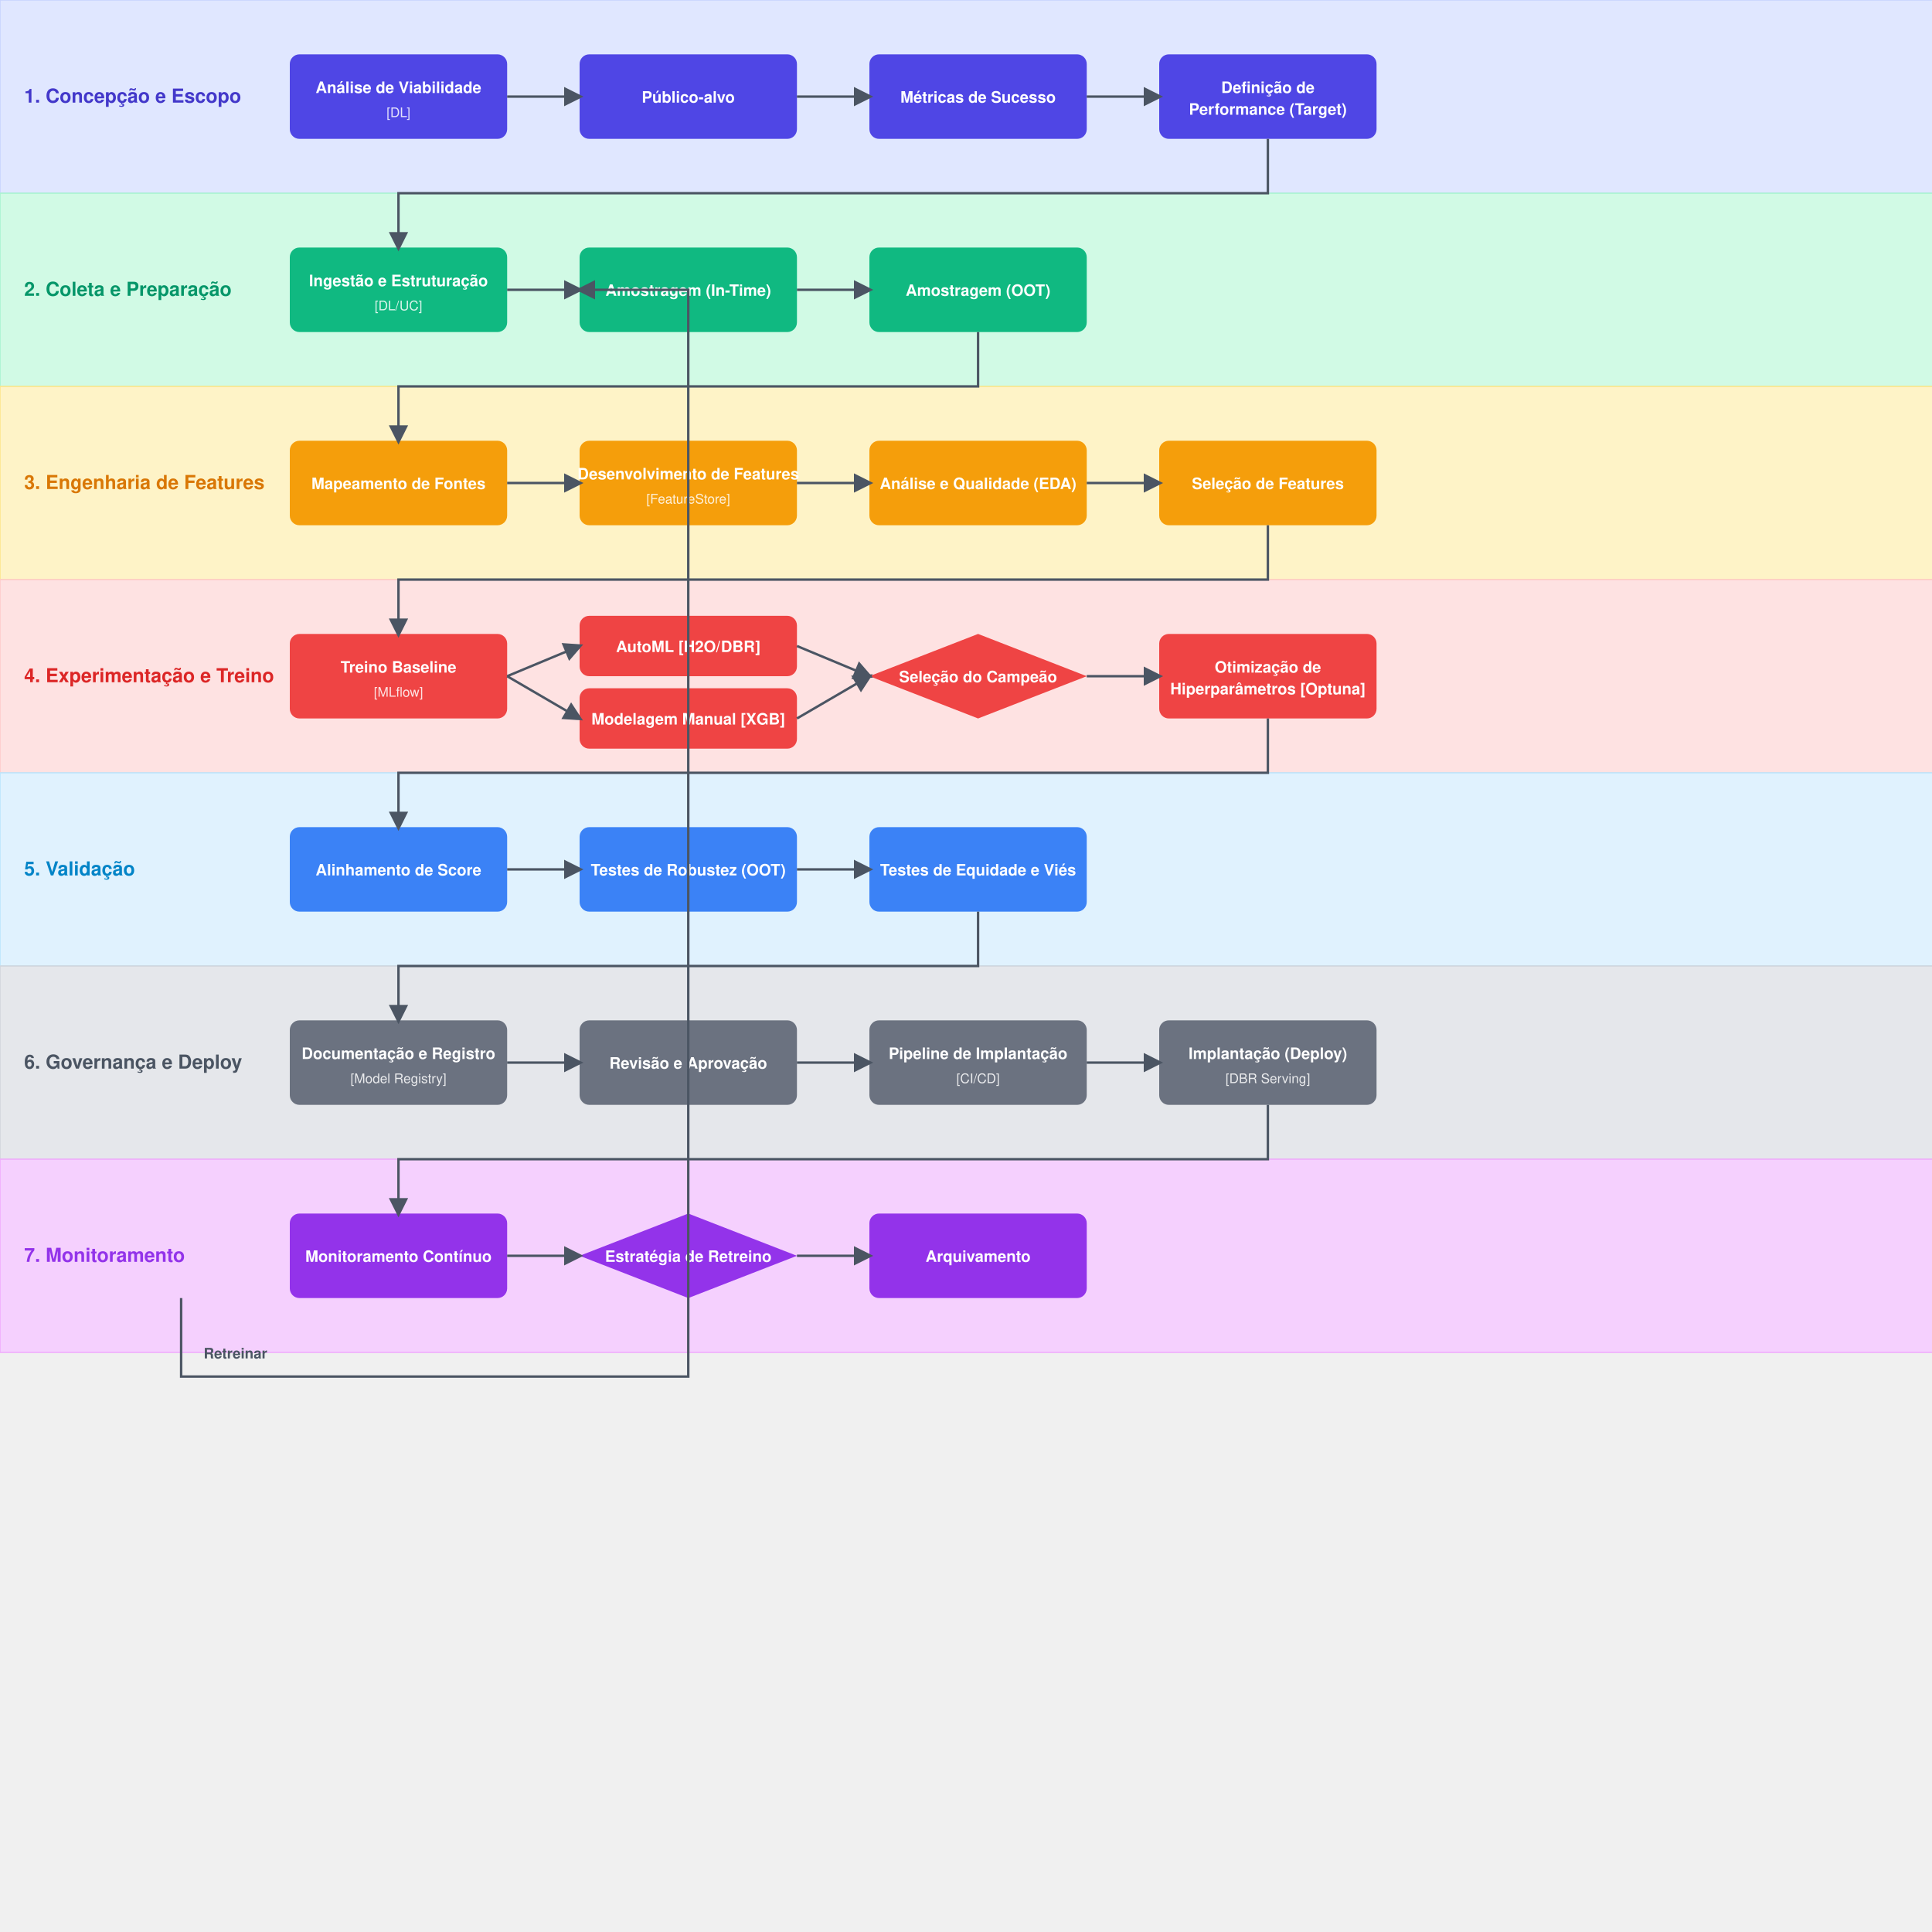
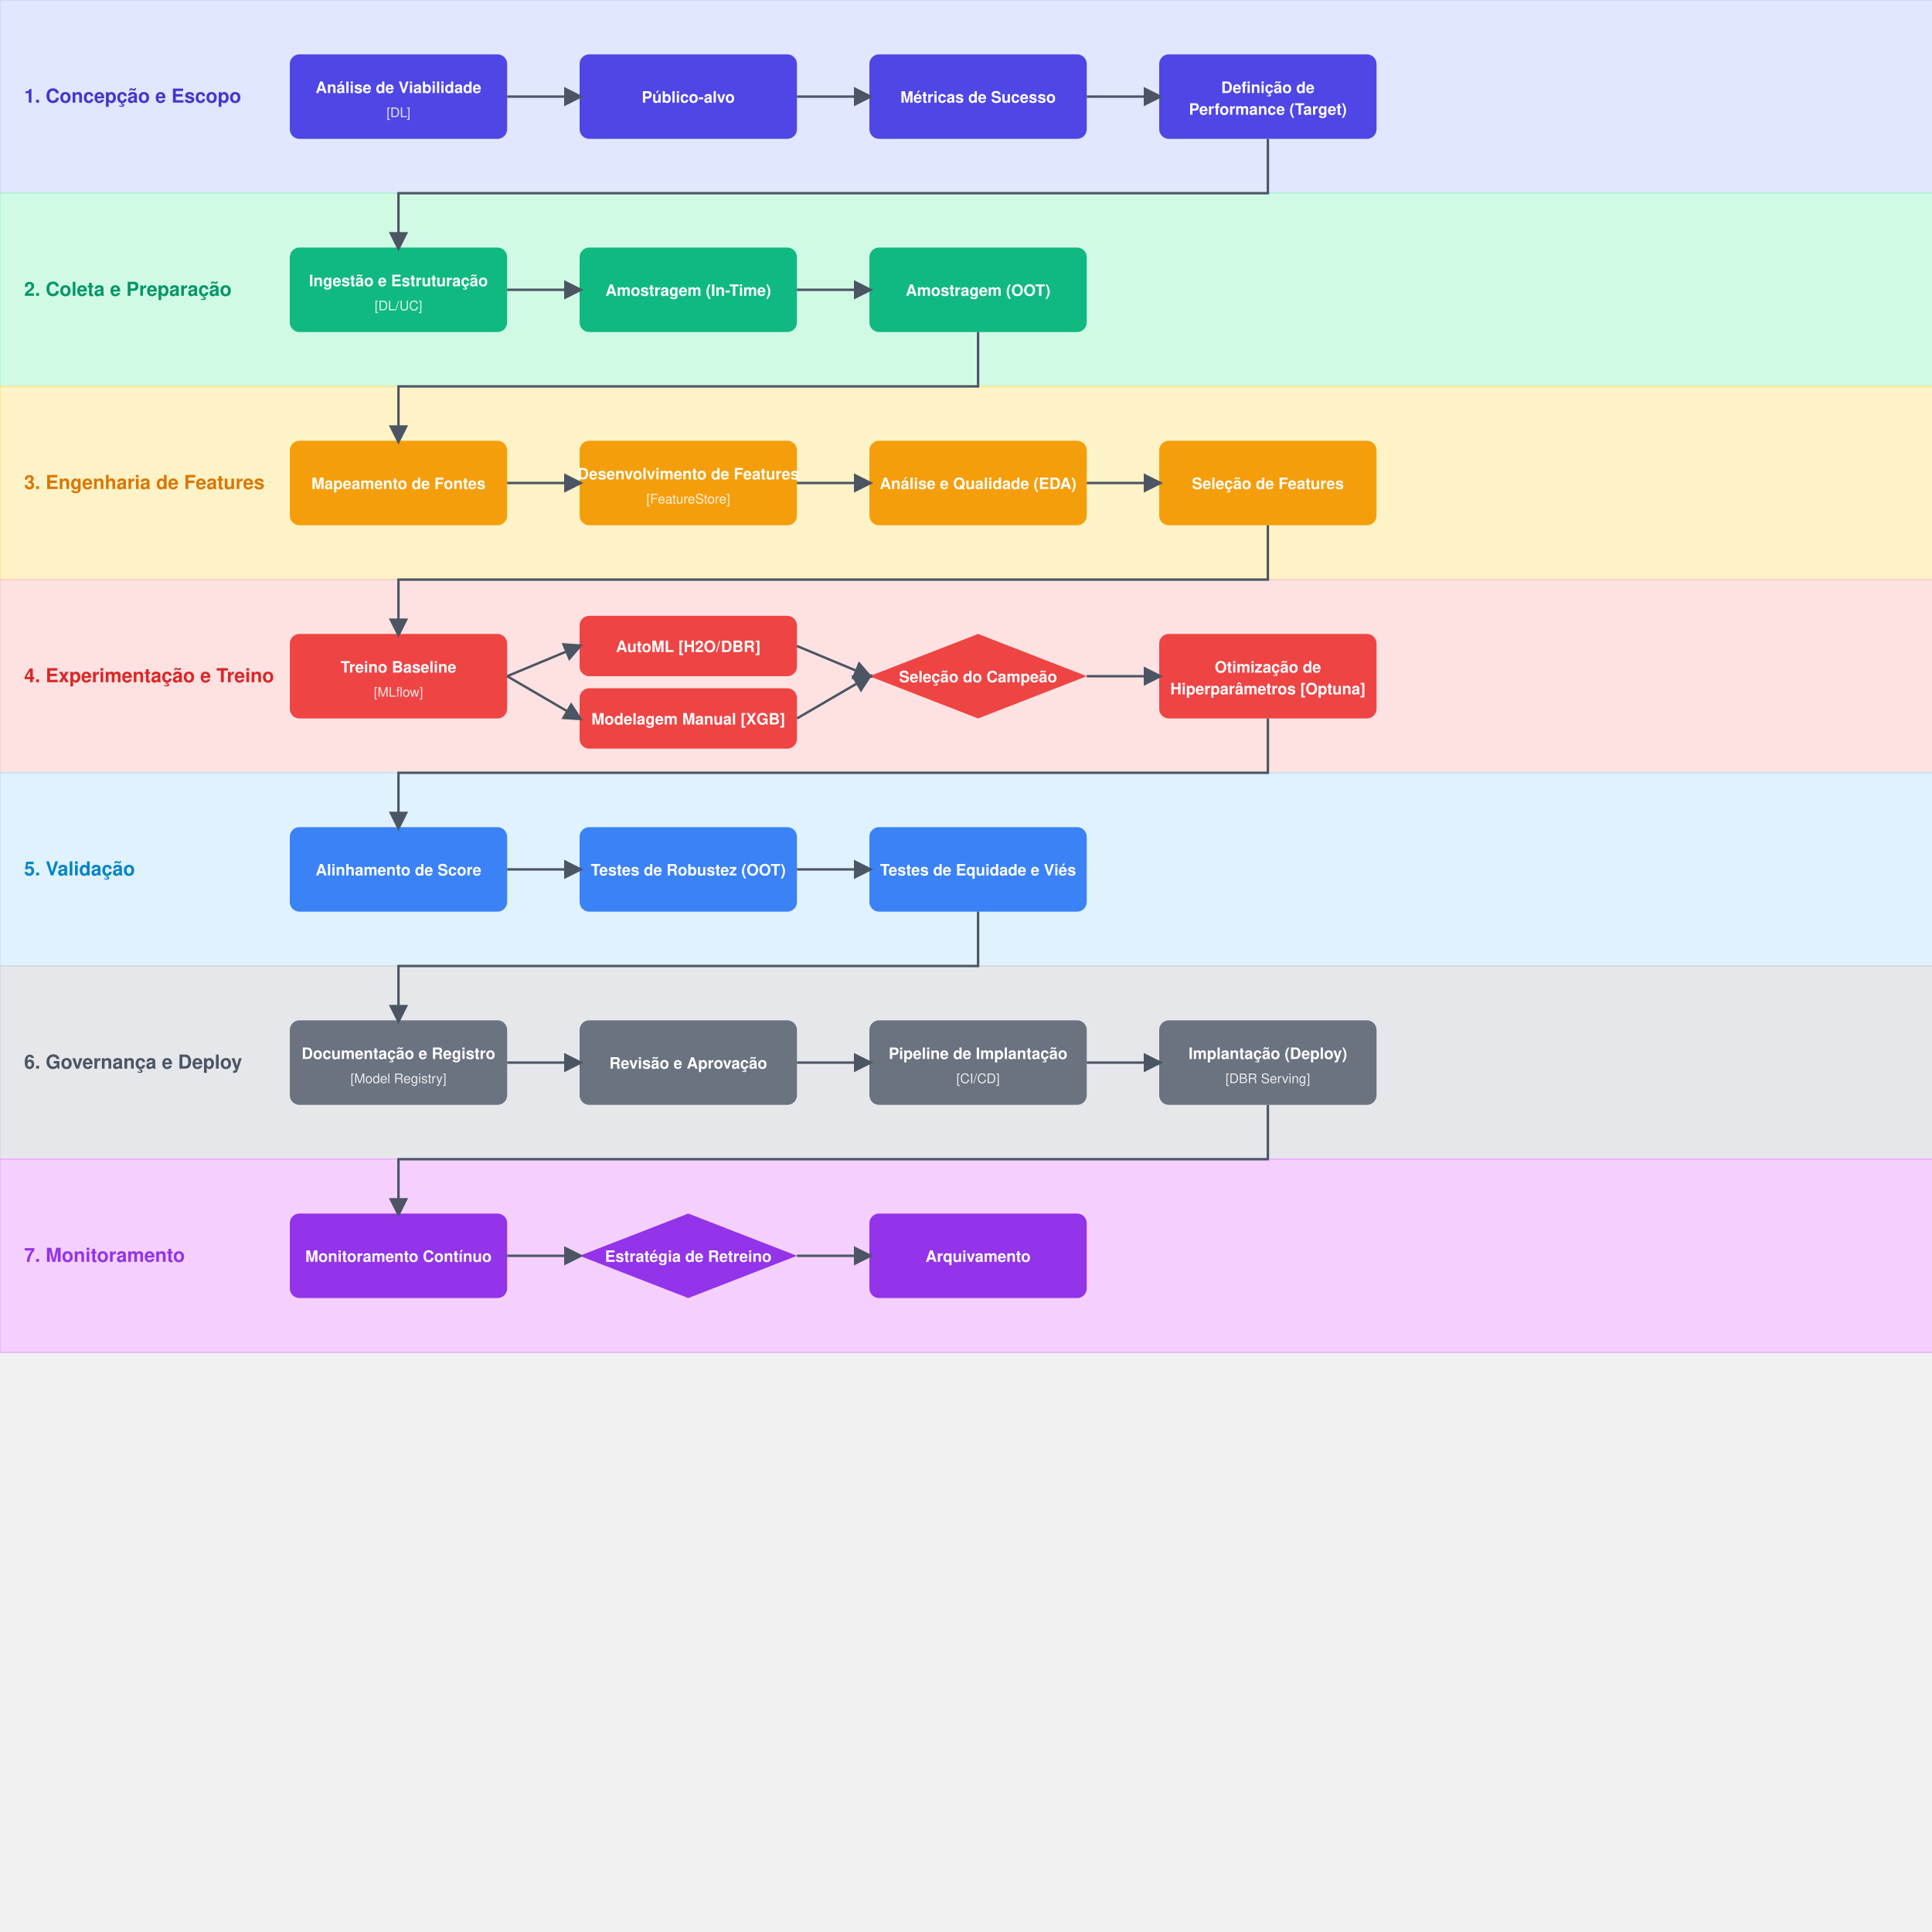
<svg xmlns="http://www.w3.org/2000/svg" width="1600" height="1600">
  <style>
        .lane-label { font-family: 'Helvetica', sans-serif; font-size: 16px; font-weight: 700; }
        .node-rect { stroke-width: 1.5; }
        .node-text { font-family: 'Helvetica', sans-serif; font-size: 13px; font-weight: 600; fill: #ffffff; }
        .tool-text { font-family: 'Helvetica', sans-serif; font-size: 11px; font-weight: 400; fill: #ffffff; opacity: 0.85; }
        .connector { stroke: #4b5563; stroke-width: 2; fill: none; }
        .loop-label { font-family: 'Helvetica', sans-serif; font-size: 12px; font-weight: 600; fill: #4b5563; text-anchor: middle; }
        .node:hover &gt; rect, .node:hover &gt; path { filter: brightness(1.15); transition: filter 0.2s; }
    </style>
  <defs>
    <marker id="arrowhead" viewBox="0 0 10 10" refX="8" refY="5" markerWidth="8" markerHeight="8" orient="auto-start-reverse">
      <path d="M 0 0 L 10 5 L 0 10 z" fill="#4b5563" />
    </marker>
  </defs>
  <g id="swimlanes">
    <rect x="0" y="0" width="1800" height="160" fill="#e0e7ff" stroke="#c7d2fe" stroke-width="1" />
    <text x="20" y="85" class="lane-label" fill="#4338ca">1. Concepção e Escopo</text>
    <rect x="0" y="160" width="1800" height="160" fill="#d1fae5" stroke="#a7f3d0" stroke-width="1" />
    <text x="20" y="245" class="lane-label" fill="#059669">2. Coleta e Preparação</text>
    <rect x="0" y="320" width="1800" height="160" fill="#fef3c7" stroke="#fde68a" stroke-width="1" />
    <text x="20" y="405" class="lane-label" fill="#d97706">3. Engenharia de Features</text>
    <rect x="0" y="480" width="1800" height="160" fill="#fee2e2" stroke="#fecaca" stroke-width="1" />
    <text x="20" y="565" class="lane-label" fill="#dc2626">4. Experimentação e Treino</text>
    <rect x="0" y="640" width="1800" height="160" fill="#e0f2fe" stroke="#bae6fd" stroke-width="1" />
    <text x="20" y="725" class="lane-label" fill="#0284c7">5. Validação</text>
    <rect x="0" y="800" width="1800" height="160" fill="#e5e7eb" stroke="#d1d5db" stroke-width="1" />
    <text x="20" y="885" class="lane-label" fill="#4b5563">6. Governança e Deploy</text>
    <rect x="0" y="960" width="1800" height="160" fill="#f5d0fe" stroke="#f0abfc" stroke-width="1" />
    <text x="20" y="1045" class="lane-label" fill="#9333ea">7. Monitoramento</text>
  </g>
  <g id="nodes">
    <g class="node" transform="translate(240, 45)">
      <rect class="node-rect" width="180" height="70" rx="8" fill="#4f46e5" />
      <text class="node-text" x="90" y="32" text-anchor="middle">Análise de Viabilidade</text>
      <text class="tool-text" x="90" y="52" text-anchor="middle">[DL]</text>
    </g>
    <g class="node" transform="translate(480, 45)">
      <rect class="node-rect" width="180" height="70" rx="8" fill="#4f46e5" />
      <text class="node-text" x="90" y="40" text-anchor="middle">Público-alvo</text>
    </g>
    <g class="node" transform="translate(720, 45)">
      <rect class="node-rect" width="180" height="70" rx="8" fill="#4f46e5" />
      <text class="node-text" x="90" y="40" text-anchor="middle">Métricas de Sucesso</text>
    </g>
    <g class="node" transform="translate(960, 45)">
      <rect class="node-rect" width="180" height="70" rx="8" fill="#4f46e5" />
      <text class="node-text" x="90" y="32" text-anchor="middle">Definição de</text>
      <text class="node-text" x="90" y="50" text-anchor="middle">Performance (Target)</text>
    </g>
    <g class="node" transform="translate(240, 205)">
      <rect class="node-rect" width="180" height="70" rx="8" fill="#10b981" />
      <text class="node-text" x="90" y="32" text-anchor="middle">Ingestão e Estruturação</text>
      <text class="tool-text" x="90" y="52" text-anchor="middle">[DL/UC]</text>
    </g>
    <g class="node" transform="translate(480, 205)">
      <rect class="node-rect" width="180" height="70" rx="8" fill="#10b981" />
      <text class="node-text" x="90" y="40" text-anchor="middle">Amostragem (In-Time)</text>
    </g>
    <g class="node" transform="translate(720, 205)">
      <rect class="node-rect" width="180" height="70" rx="8" fill="#10b981" />
      <text class="node-text" x="90" y="40" text-anchor="middle">Amostragem (OOT)</text>
    </g>
    <g class="node" transform="translate(240, 365)">
      <rect class="node-rect" width="180" height="70" rx="8" fill="#f59e0b" />
      <text class="node-text" x="90" y="40" text-anchor="middle">Mapeamento de Fontes</text>
    </g>
    <g class="node" transform="translate(480, 365)">
      <rect class="node-rect" width="180" height="70" rx="8" fill="#f59e0b" />
      <text class="node-text" x="90" y="32" text-anchor="middle">Desenvolvimento de Features</text>
      <text class="tool-text" x="90" y="52" text-anchor="middle">[FeatureStore]</text>
    </g>
    <g class="node" transform="translate(720, 365)">
      <rect class="node-rect" width="180" height="70" rx="8" fill="#f59e0b" />
      <text class="node-text" x="90" y="40" text-anchor="middle">Análise e Qualidade (EDA)</text>
    </g>
    <g class="node" transform="translate(960, 365)">
      <rect class="node-rect" width="180" height="70" rx="8" fill="#f59e0b" />
      <text class="node-text" x="90" y="40" text-anchor="middle">Seleção de Features</text>
    </g>
    <g class="node" transform="translate(240, 525)">
      <rect class="node-rect" width="180" height="70" rx="8" fill="#ef4444" />
      <text class="node-text" x="90" y="32" text-anchor="middle">Treino Baseline</text>
      <text class="tool-text" x="90" y="52" text-anchor="middle">[MLflow]</text>
    </g>
    <g class="node" transform="translate(480, 510)">
      <rect class="node-rect" width="180" height="50" rx="8" fill="#ef4444" />
      <text class="node-text" x="90" y="30" text-anchor="middle">AutoML [H2O/DBR]</text>
    </g>
    <g class="node" transform="translate(480, 570)">
      <rect class="node-rect" width="180" height="50" rx="8" fill="#ef4444" />
      <text class="node-text" x="90" y="30" text-anchor="middle">Modelagem Manual [XGB]</text>
    </g>
    <g class="node" transform="translate(720, 525)">
      <path class="node-rect" d="M 90,0 L 180,35 L 90,70 L 0,35 Z" fill="#ef4444" />
      <text class="node-text" x="90" y="40" text-anchor="middle">Seleção do Campeão</text>
    </g>
    <g class="node" transform="translate(960, 525)">
      <rect class="node-rect" width="180" height="70" rx="8" fill="#ef4444" />
      <text class="node-text" x="90" y="32" text-anchor="middle">Otimização de</text>
      <text class="node-text" x="90" y="50" text-anchor="middle">Hiperparâmetros [Optuna]</text>
    </g>
    <g class="node" transform="translate(240, 685)">
      <rect class="node-rect" width="180" height="70" rx="8" fill="#3b82f6" />
      <text class="node-text" x="90" y="40" text-anchor="middle">Alinhamento de Score</text>
    </g>
    <g class="node" transform="translate(480, 685)">
      <rect class="node-rect" width="180" height="70" rx="8" fill="#3b82f6" />
      <text class="node-text" x="90" y="40" text-anchor="middle">Testes de Robustez (OOT)</text>
    </g>
    <g class="node" transform="translate(720, 685)">
      <rect class="node-rect" width="180" height="70" rx="8" fill="#3b82f6" />
      <text class="node-text" x="90" y="40" text-anchor="middle">Testes de Equidade e Viés</text>
    </g>
    <g class="node" transform="translate(240, 845)">
      <rect class="node-rect" width="180" height="70" rx="8" fill="#6b7280" />
      <text class="node-text" x="90" y="32" text-anchor="middle">Documentação e Registro</text>
      <text class="tool-text" x="90" y="52" text-anchor="middle">[Model Registry]</text>
    </g>
    <g class="node" transform="translate(480, 845)">
      <rect class="node-rect" width="180" height="70" rx="8" fill="#6b7280" />
      <text class="node-text" x="90" y="40" text-anchor="middle">Revisão e Aprovação</text>
    </g>
    <g class="node" transform="translate(720, 845)">
      <rect class="node-rect" width="180" height="70" rx="8" fill="#6b7280" />
      <text class="node-text" x="90" y="32" text-anchor="middle">Pipeline de Implantação</text>
      <text class="tool-text" x="90" y="52" text-anchor="middle">[CI/CD]</text>
    </g>
    <g class="node" transform="translate(960, 845)">
      <rect class="node-rect" width="180" height="70" rx="8" fill="#6b7280" />
      <text class="node-text" x="90" y="32" text-anchor="middle">Implantação (Deploy)</text>
      <text class="tool-text" x="90" y="52" text-anchor="middle">[DBR Serving]</text>
    </g>
    <g class="node" transform="translate(240, 1005)">
      <rect class="node-rect" width="180" height="70" rx="8" fill="#9333ea" />
      <text class="node-text" x="90" y="40" text-anchor="middle">Monitoramento Contínuo</text>
    </g>
    <g class="node" transform="translate(480, 1005)">
      <path class="node-rect" d="M 90,0 L 180,35 L 90,70 L 0,35 Z" fill="#9333ea" />
      <text class="node-text" x="90" y="40" text-anchor="middle">Estratégia de Retreino</text>
    </g>
    <g class="node" transform="translate(720, 1005)">
      <rect class="node-rect" width="180" height="70" rx="8" fill="#9333ea" />
      <text class="node-text" x="90" y="40" text-anchor="middle">Arquivamento</text>
    </g>
  </g>
  <g id="connectors" marker-end="url(#arrowhead)">
    <path class="connector" d="M 420 80 H 480" />
    <path class="connector" d="M 660 80 H 720" />
    <path class="connector" d="M 900 80 H 960" />
    <path class="connector" d="M 1050 115 L 1050 160 L 330 160 L 330 205" />
    <path class="connector" d="M 420 240 H 480" />
    <path class="connector" d="M 660 240 H 720" />
    <path class="connector" d="M 810 275 L 810 320 L 330 320 L 330 365" />
    <path class="connector" d="M 420 400 H 480" />
    <path class="connector" d="M 660 400 H 720" />
    <path class="connector" d="M 900 400 H 960" />
    <path class="connector" d="M 1050 435 L 1050 480 L 330 480 L 330 525" />
    <path class="connector" d="M 420 560 L 480 535" />
    <path class="connector" d="M 420 560 L 480 595" />
    <path class="connector" d="M 660 535 L 720 560" />
    <path class="connector" d="M 660 595 L 720 560" />
    <path class="connector" d="M 900 560 H 960" />
    <path class="connector" d="M 1050 595 L 1050 640 L 330 640 L 330 685" />
    <path class="connector" d="M 420 720 H 480" />
    <path class="connector" d="M 660 720 H 720" />
    <path class="connector" d="M 810 755 L 810 800 L 330 800 L 330 845" />
    <path class="connector" d="M 420 880 H 480" />
    <path class="connector" d="M 660 880 H 720" />
    <path class="connector" d="M 900 880 H 960" />
    <path class="connector" d="M 1050 915 L 1050 960 L 330 960 L 330 1005" />
    <path class="connector" d="M 420 1040 H 480" />
    <path class="connector" d="M 660 1040 H 720" />
-     <path class="connector" d="M 150 1075 L 150 1140 L 570 1140 L 570 240 L 480 240" />
-     <text class="loop-label" x="195" y="1125">Retreinar</text>
  </g>
</svg>
